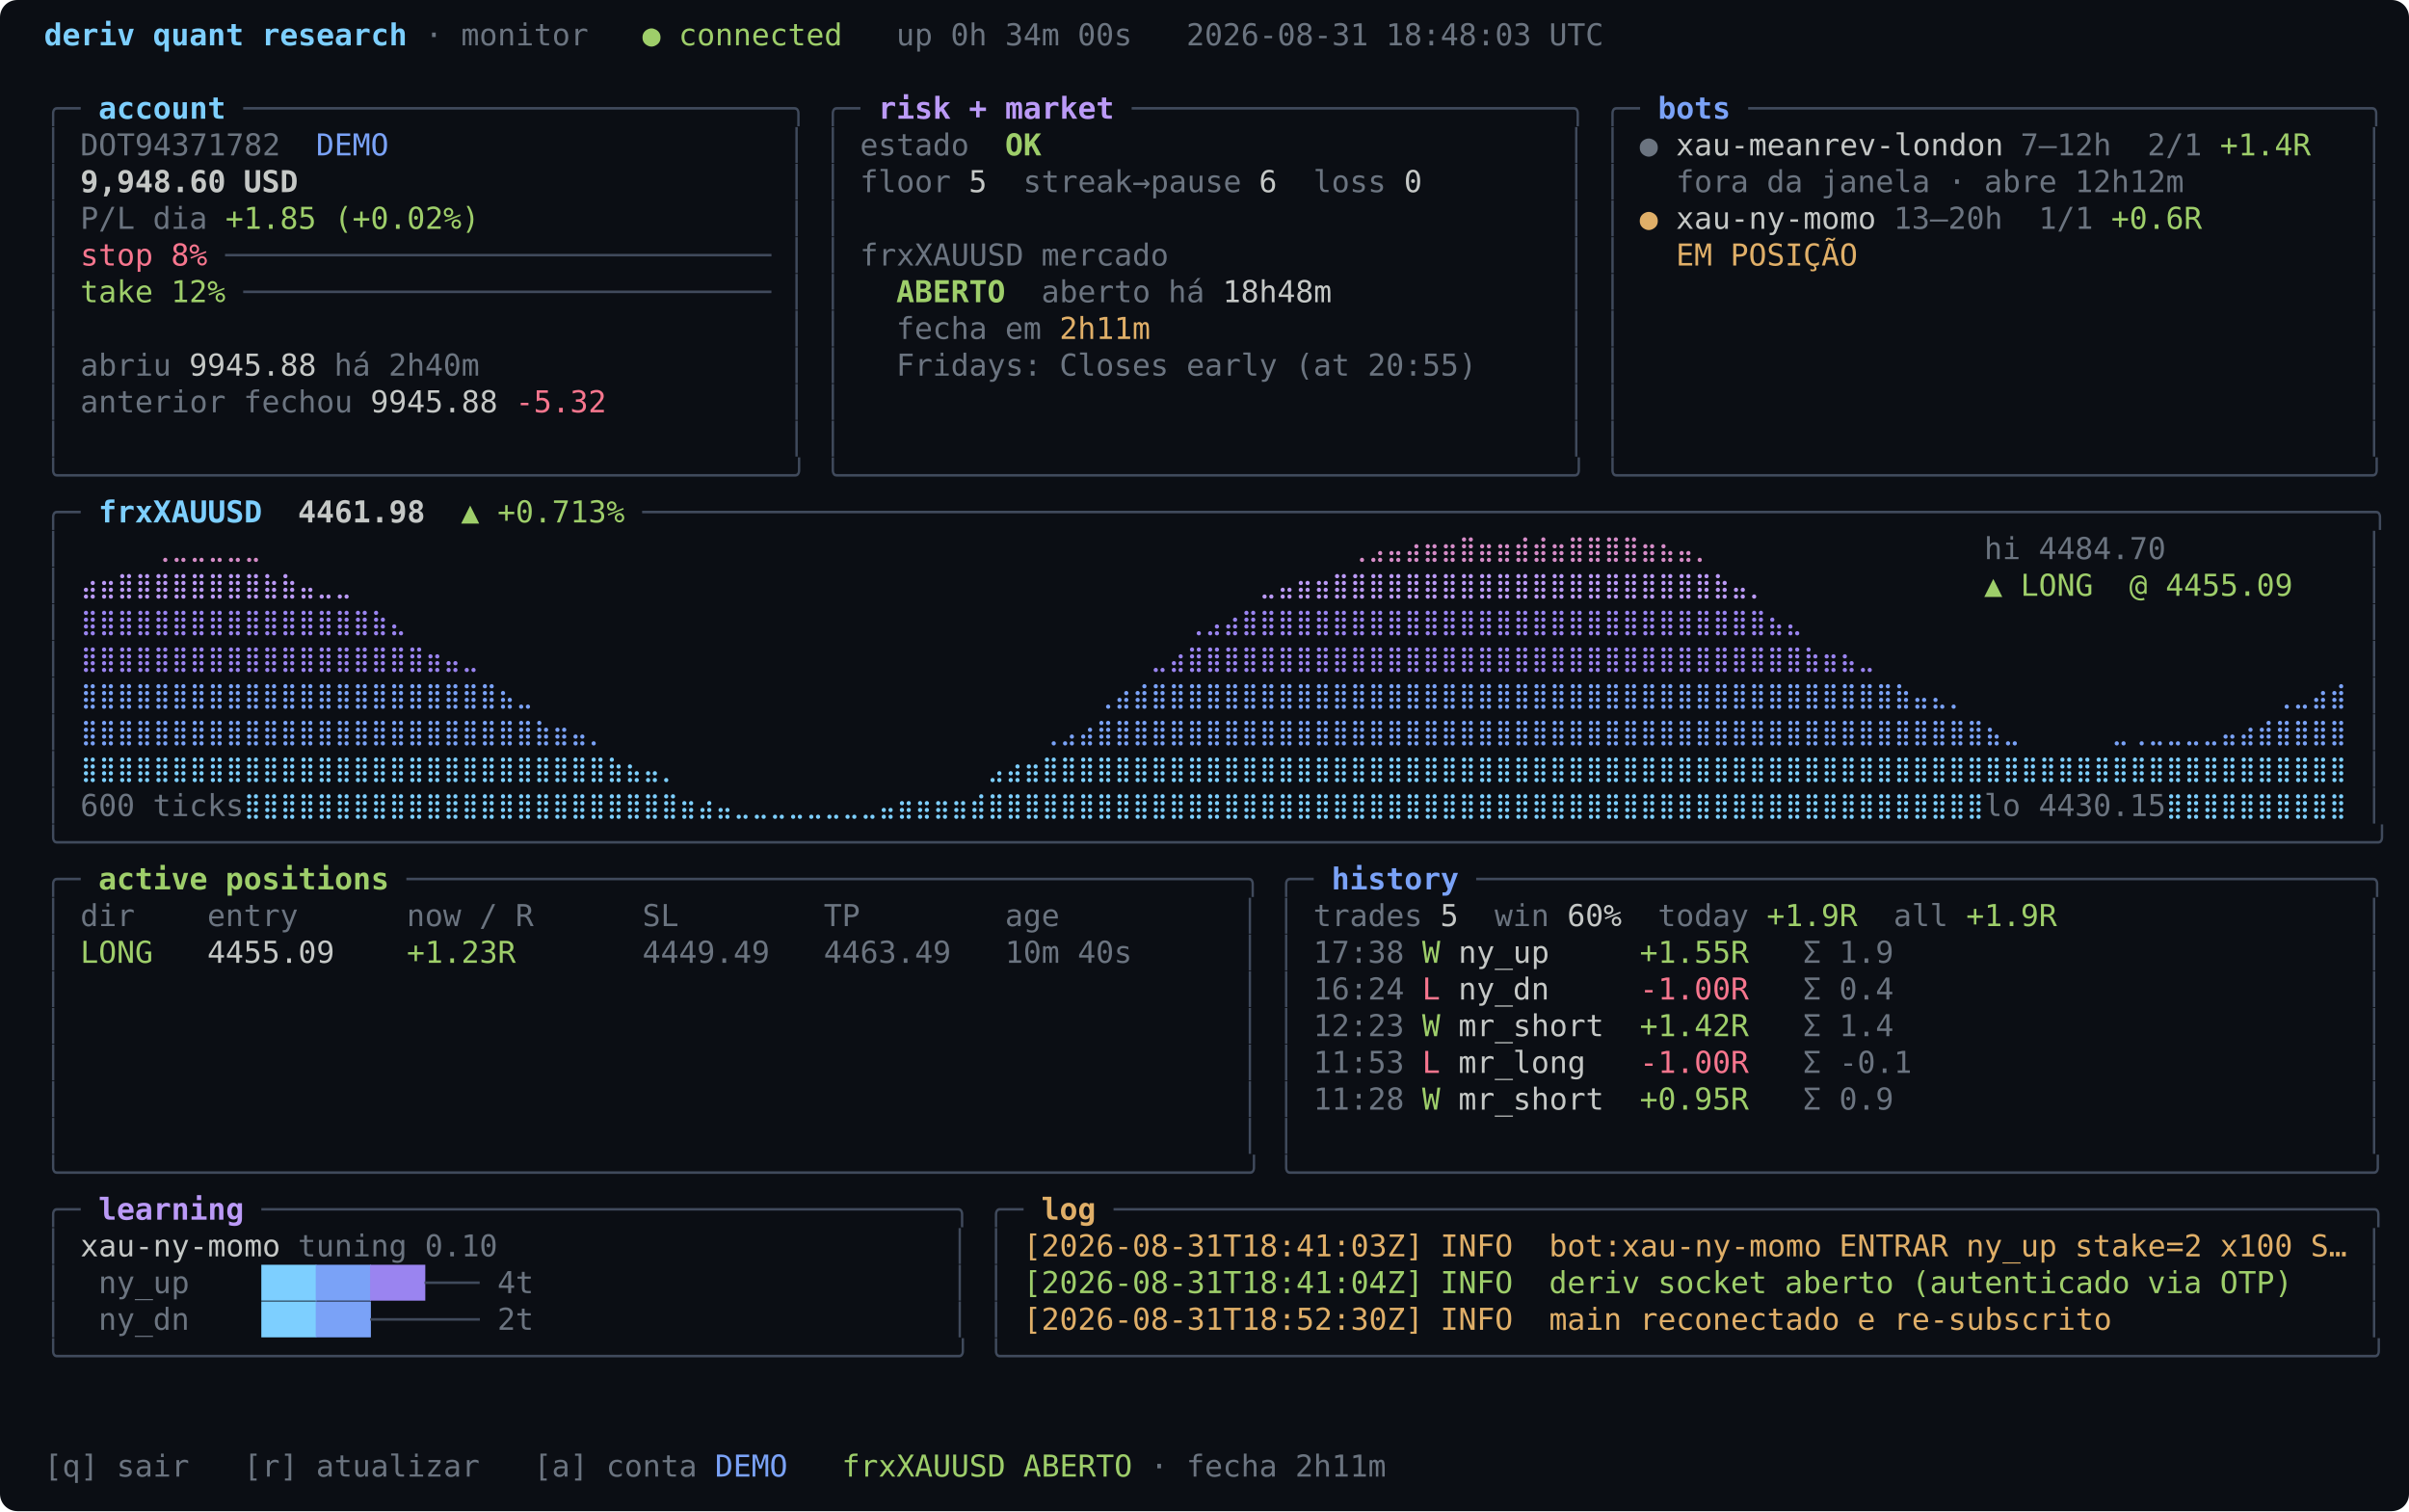
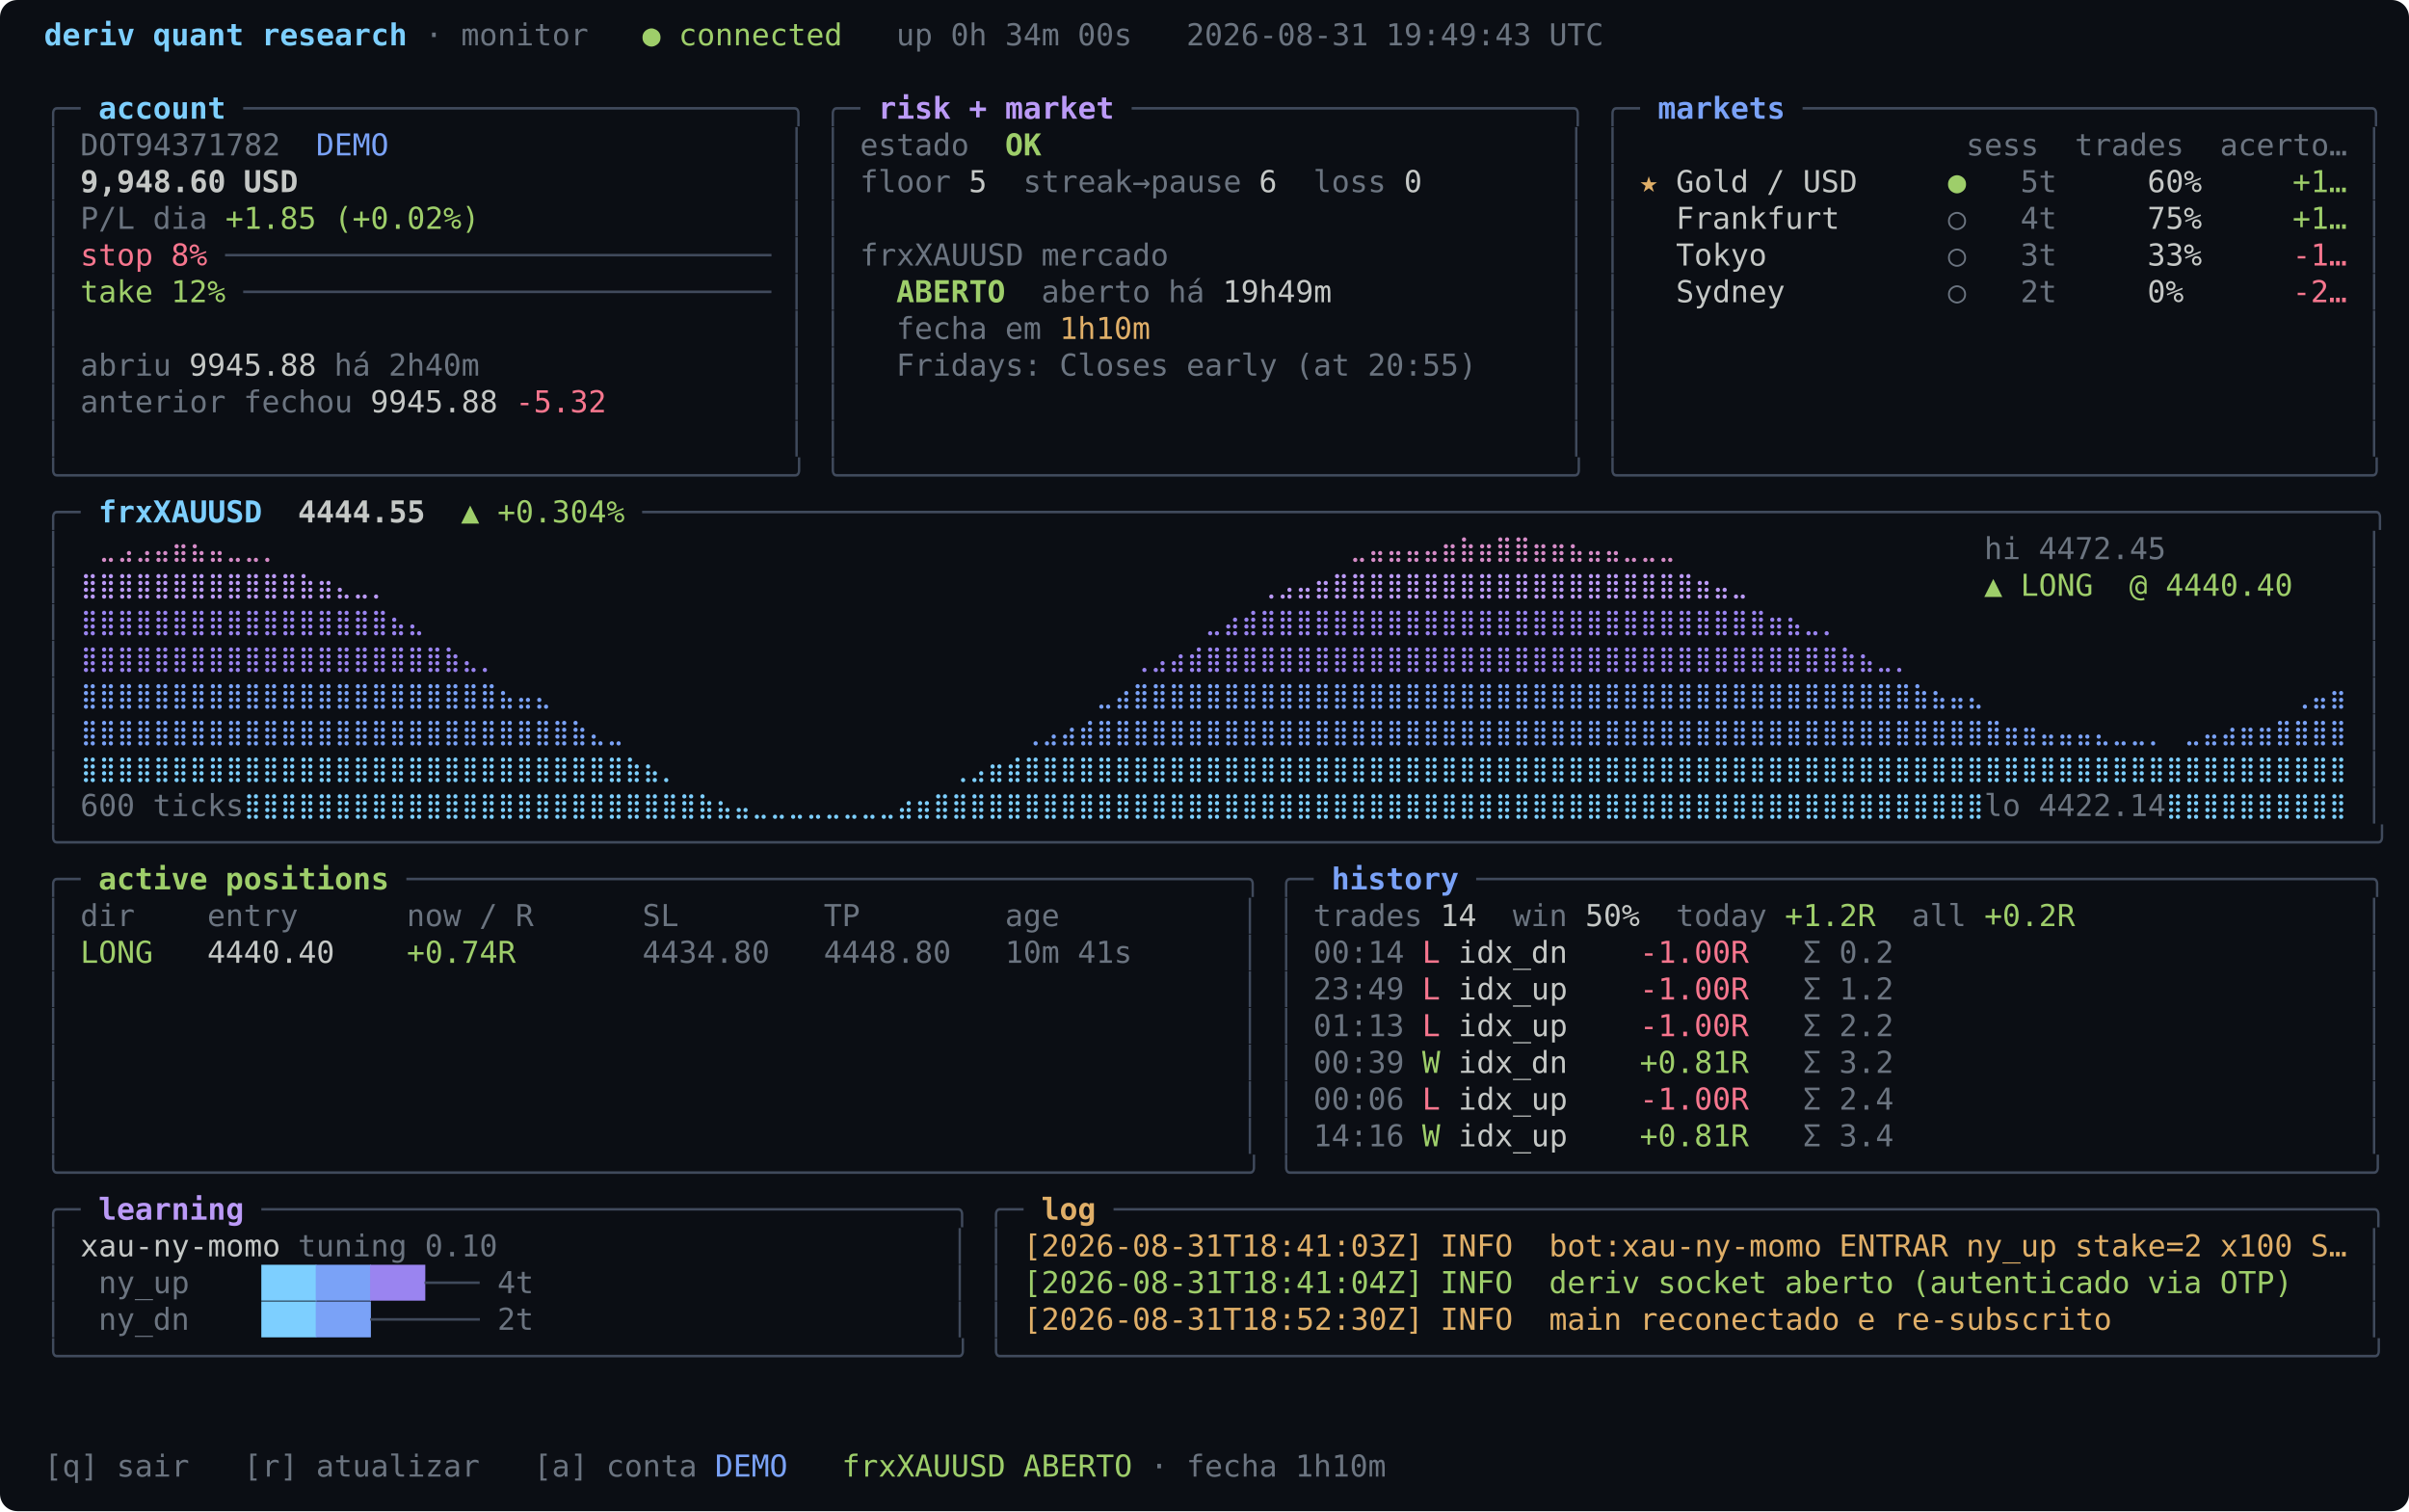
<svg xmlns="http://www.w3.org/2000/svg" width="1116" height="700" viewBox="0 0 1116 700" font-family="ui-monospace, SFMono-Regular, Menlo, Consolas, monospace" font-size="14">
  <rect width="1116" height="700" rx="8" fill="#0b0e14" />
  <g transform="translate(12,8)" xml:space="preserve">
    <text x="8.4" y="13.0" fill="#7dcfff" font-weight="600">deriv</text>
    <text x="58.8" y="13.0" fill="#7dcfff" font-weight="600">quant</text>
    <text x="109.2" y="13.0" fill="#7dcfff" font-weight="600">research</text>
    <text x="184.8" y="13.0" fill="#6b7480">·</text>
    <text x="201.6" y="13.0" fill="#6b7480">monitor</text>
    <text x="285.6" y="13.0" fill="#9ece6a">●</text>
    <text x="302.4" y="13.0" fill="#9ece6a">connected</text>
    <text x="403.2" y="13.0" fill="#6b7480">up</text>
    <text x="428.4" y="13.0" fill="#6b7480">0h</text>
    <text x="453.6" y="13.0" fill="#6b7480">34m</text>
    <text x="487.2" y="13.0" fill="#6b7480">00s</text>
    <text x="537.6" y="13.0" fill="#6b7480">2026-08-31</text>
-     <text x="630.0" y="13.0" fill="#6b7480">18:48:03</text>
+     <text x="630.0" y="13.0" fill="#6b7480">19:49:43</text>
    <text x="705.6" y="13.0" fill="#6b7480">UTC</text>
    <text x="8.4" y="47.0" fill="#404a5c">╭─</text>
    <text x="33.6" y="47.0" fill="#7dcfff" font-weight="600">account</text>
    <text x="100.8" y="47.0" fill="#404a5c">──────────────────────────────╮</text>
    <text x="369.6" y="47.0" fill="#404a5c">╭─</text>
    <text x="394.8" y="47.0" fill="#bb9af7" font-weight="600">risk</text>
    <text x="436.8" y="47.0" fill="#bb9af7" font-weight="600">+</text>
    <text x="453.6" y="47.0" fill="#bb9af7" font-weight="600">market</text>
    <text x="512.4" y="47.0" fill="#404a5c">────────────────────────╮</text>
    <text x="730.8" y="47.0" fill="#404a5c">╭─</text>
-     <text x="756.0" y="47.0" fill="#7aa2f7" font-weight="600">bots</text>
-     <text x="798.0" y="47.0" fill="#404a5c">──────────────────────────────────╮</text>
+     <text x="756.0" y="47.0" fill="#7aa2f7" font-weight="600">markets</text>
+     <text x="823.2" y="47.0" fill="#404a5c">───────────────────────────────╮</text>
    <text x="8.4" y="64.0" fill="#404a5c">│</text>
    <text x="25.2" y="64.0" fill="#6b7480">DOT94371782</text>
    <text x="134.4" y="64.0" fill="#7aa2f7">DEMO</text>
    <text x="352.8" y="64.0" fill="#404a5c">│</text>
    <text x="369.6" y="64.0" fill="#404a5c">│</text>
    <text x="386.4" y="64.0" fill="#6b7480">estado</text>
    <text x="453.6" y="64.0" fill="#9ece6a" font-weight="600">OK</text>
    <text x="714.0" y="64.0" fill="#404a5c">│</text>
    <text x="730.8" y="64.0" fill="#404a5c">│</text>
-     <text x="747.6" y="64.0" fill="#6b7480">●</text>
-     <text x="764.4" y="64.0" fill="#c5c8c6">xau-meanrev-london</text>
-     <text x="924.0" y="64.0" fill="#6b7480">7–12h</text>
-     <text x="982.8" y="64.0" fill="#6b7480">2/1</text>
-     <text x="1016.4" y="64.0" fill="#9ece6a">+1.4R</text>
+     <text x="898.8" y="64.0" fill="#6b7480">sess</text>
+     <text x="949.2" y="64.0" fill="#6b7480">trades</text>
+     <text x="1016.4" y="64.0" fill="#6b7480">acerto…</text>
    <text x="1083.6" y="64.0" fill="#404a5c">│</text>
    <text x="8.4" y="81.0" fill="#404a5c">│</text>
    <text x="25.2" y="81.0" fill="#c5c8c6" font-weight="600">9,948.60</text>
    <text x="100.8" y="81.0" fill="#c5c8c6" font-weight="600">USD</text>
    <text x="352.8" y="81.0" fill="#404a5c">│</text>
    <text x="369.6" y="81.0" fill="#404a5c">│</text>
    <text x="386.4" y="81.0" fill="#6b7480">floor</text>
    <text x="436.8" y="81.0" fill="#c5c8c6">5</text>
    <text x="462.0" y="81.0" fill="#6b7480">streak→pause</text>
    <text x="571.2" y="81.0" fill="#c5c8c6">6</text>
    <text x="596.4" y="81.0" fill="#6b7480">loss</text>
    <text x="638.4" y="81.0" fill="#c5c8c6">0</text>
    <text x="714.0" y="81.0" fill="#404a5c">│</text>
    <text x="730.8" y="81.0" fill="#404a5c">│</text>
-     <text x="764.4" y="81.0" fill="#6b7480">fora</text>
-     <text x="806.4" y="81.0" fill="#6b7480">da</text>
-     <text x="831.6" y="81.0" fill="#6b7480">janela</text>
-     <text x="890.4" y="81.0" fill="#6b7480">·</text>
-     <text x="907.2" y="81.0" fill="#6b7480">abre</text>
-     <text x="949.2" y="81.0" fill="#6b7480">12h12m</text>
+     <text x="747.6" y="81.0" fill="#e0af68">★</text>
+     <text x="764.4" y="81.0" fill="#c5c8c6">Gold</text>
+     <text x="806.4" y="81.0" fill="#c5c8c6">/</text>
+     <text x="823.2" y="81.0" fill="#c5c8c6">USD</text>
+     <text x="890.4" y="81.0" fill="#9ece6a">●</text>
+     <text x="924.0" y="81.0" fill="#6b7480">5t</text>
+     <text x="982.8" y="81.0" fill="#c5c8c6">60%</text>
+     <text x="1050.0" y="81.0" fill="#9ece6a">+1…</text>
    <text x="1083.6" y="81.0" fill="#404a5c">│</text>
    <text x="8.4" y="98.0" fill="#404a5c">│</text>
    <text x="25.2" y="98.0" fill="#6b7480">P/L</text>
    <text x="58.8" y="98.0" fill="#6b7480">dia</text>
    <text x="92.4" y="98.0" fill="#9ece6a">+1.85</text>
    <text x="142.8" y="98.0" fill="#9ece6a">(+0.02%)</text>
    <text x="352.8" y="98.0" fill="#404a5c">│</text>
    <text x="369.6" y="98.0" fill="#404a5c">│</text>
    <text x="714.0" y="98.0" fill="#404a5c">│</text>
    <text x="730.8" y="98.0" fill="#404a5c">│</text>
-     <text x="747.6" y="98.0" fill="#e0af68">●</text>
-     <text x="764.4" y="98.0" fill="#c5c8c6">xau-ny-momo</text>
-     <text x="865.2" y="98.0" fill="#6b7480">13–20h</text>
-     <text x="932.4" y="98.0" fill="#6b7480">1/1</text>
-     <text x="966.0" y="98.0" fill="#9ece6a">+0.6R</text>
+     <text x="764.4" y="98.0" fill="#c5c8c6">Frankfurt</text>
+     <text x="890.4" y="98.0" fill="#6b7480">○</text>
+     <text x="924.0" y="98.0" fill="#6b7480">4t</text>
+     <text x="982.8" y="98.0" fill="#c5c8c6">75%</text>
+     <text x="1050.0" y="98.0" fill="#9ece6a">+1…</text>
    <text x="1083.6" y="98.0" fill="#404a5c">│</text>
    <text x="8.4" y="115.0" fill="#404a5c">│</text>
    <text x="25.2" y="115.0" fill="#f7768e">stop</text>
    <text x="67.2" y="115.0" fill="#f7768e">8%</text>
    <text x="92.4" y="115.0" fill="#404a5c">──────────────────────────────</text>
    <text x="352.8" y="115.0" fill="#404a5c">│</text>
    <text x="369.6" y="115.0" fill="#404a5c">│</text>
    <text x="386.4" y="115.0" fill="#6b7480">frxXAUUSD</text>
    <text x="470.4" y="115.0" fill="#6b7480">mercado</text>
    <text x="714.0" y="115.0" fill="#404a5c">│</text>
    <text x="730.8" y="115.0" fill="#404a5c">│</text>
-     <text x="764.4" y="115.0" fill="#e0af68">EM</text>
-     <text x="789.6" y="115.0" fill="#e0af68">POSIÇÃO</text>
+     <text x="764.4" y="115.0" fill="#c5c8c6">Tokyo</text>
+     <text x="890.4" y="115.0" fill="#6b7480">○</text>
+     <text x="924.0" y="115.0" fill="#6b7480">3t</text>
+     <text x="982.8" y="115.0" fill="#c5c8c6">33%</text>
+     <text x="1050.0" y="115.0" fill="#f7768e">-1…</text>
    <text x="1083.6" y="115.0" fill="#404a5c">│</text>
    <text x="8.4" y="132.0" fill="#404a5c">│</text>
    <text x="25.2" y="132.0" fill="#9ece6a">take</text>
    <text x="67.2" y="132.0" fill="#9ece6a">12%</text>
    <text x="100.8" y="132.0" fill="#404a5c">─────────────────────────────</text>
    <text x="352.8" y="132.0" fill="#404a5c">│</text>
    <text x="369.6" y="132.0" fill="#404a5c">│</text>
    <text x="403.2" y="132.0" fill="#9ece6a" font-weight="600">ABERTO</text>
    <text x="470.4" y="132.0" fill="#6b7480">aberto</text>
    <text x="529.2" y="132.0" fill="#6b7480">há</text>
-     <text x="554.4" y="132.0" fill="#c5c8c6">18h48m</text>
+     <text x="554.4" y="132.0" fill="#c5c8c6">19h49m</text>
    <text x="714.0" y="132.0" fill="#404a5c">│</text>
    <text x="730.8" y="132.0" fill="#404a5c">│</text>
+     <text x="764.4" y="132.0" fill="#c5c8c6">Sydney</text>
+     <text x="890.4" y="132.0" fill="#6b7480">○</text>
+     <text x="924.0" y="132.0" fill="#6b7480">2t</text>
+     <text x="982.8" y="132.0" fill="#c5c8c6">0%</text>
+     <text x="1050.0" y="132.0" fill="#f7768e">-2…</text>
    <text x="1083.6" y="132.0" fill="#404a5c">│</text>
    <text x="8.4" y="149.0" fill="#404a5c">│</text>
    <text x="352.8" y="149.0" fill="#404a5c">│</text>
    <text x="369.6" y="149.0" fill="#404a5c">│</text>
    <text x="403.2" y="149.0" fill="#6b7480">fecha</text>
    <text x="453.6" y="149.0" fill="#6b7480">em</text>
-     <text x="478.8" y="149.0" fill="#e0af68">2h11m</text>
+     <text x="478.8" y="149.0" fill="#e0af68">1h10m</text>
    <text x="714.0" y="149.0" fill="#404a5c">│</text>
    <text x="730.8" y="149.0" fill="#404a5c">│</text>
    <text x="1083.6" y="149.0" fill="#404a5c">│</text>
    <text x="8.4" y="166.0" fill="#404a5c">│</text>
    <text x="25.2" y="166.0" fill="#6b7480">abriu</text>
    <text x="75.6" y="166.0" fill="#c5c8c6">9945.88</text>
    <text x="142.8" y="166.0" fill="#6b7480">há</text>
    <text x="168.0" y="166.0" fill="#6b7480">2h40m</text>
    <text x="352.8" y="166.0" fill="#404a5c">│</text>
    <text x="369.6" y="166.0" fill="#404a5c">│</text>
    <text x="403.2" y="166.0" fill="#6b7480">Fridays:</text>
    <text x="478.8" y="166.0" fill="#6b7480">Closes</text>
    <text x="537.6" y="166.0" fill="#6b7480">early</text>
    <text x="588.0" y="166.0" fill="#6b7480">(at</text>
    <text x="621.6" y="166.0" fill="#6b7480">20:55)</text>
    <text x="714.0" y="166.0" fill="#404a5c">│</text>
    <text x="730.8" y="166.0" fill="#404a5c">│</text>
    <text x="1083.6" y="166.0" fill="#404a5c">│</text>
    <text x="8.4" y="183.0" fill="#404a5c">│</text>
    <text x="25.2" y="183.0" fill="#6b7480">anterior</text>
    <text x="100.8" y="183.0" fill="#6b7480">fechou</text>
    <text x="159.6" y="183.0" fill="#c5c8c6">9945.88</text>
    <text x="226.8" y="183.0" fill="#f7768e">-5.32</text>
    <text x="352.8" y="183.0" fill="#404a5c">│</text>
    <text x="369.6" y="183.0" fill="#404a5c">│</text>
    <text x="714.0" y="183.0" fill="#404a5c">│</text>
    <text x="730.8" y="183.0" fill="#404a5c">│</text>
    <text x="1083.6" y="183.0" fill="#404a5c">│</text>
    <text x="8.4" y="200.0" fill="#404a5c">│</text>
    <text x="352.8" y="200.0" fill="#404a5c">│</text>
    <text x="369.6" y="200.0" fill="#404a5c">│</text>
    <text x="714.0" y="200.0" fill="#404a5c">│</text>
    <text x="730.8" y="200.0" fill="#404a5c">│</text>
    <text x="1083.6" y="200.0" fill="#404a5c">│</text>
    <text x="8.4" y="217.0" fill="#404a5c">╰────────────────────────────────────────╯</text>
    <text x="369.6" y="217.0" fill="#404a5c">╰────────────────────────────────────────╯</text>
    <text x="730.8" y="217.0" fill="#404a5c">╰─────────────────────────────────────────╯</text>
    <text x="8.4" y="234.0" fill="#404a5c">╭─</text>
    <text x="33.6" y="234.0" fill="#7dcfff" font-weight="600">frxXAUUSD</text>
-     <text x="126.0" y="234.0" fill="#c5c8c6" font-weight="600">4461.98</text>
+     <text x="126.0" y="234.0" fill="#c5c8c6" font-weight="600">4444.55</text>
    <text x="201.6" y="234.0" fill="#9ece6a">▲</text>
-     <text x="218.4" y="234.0" fill="#9ece6a">+0.713%</text>
+     <text x="218.4" y="234.0" fill="#9ece6a">+0.304%</text>
    <text x="285.6" y="234.0" fill="#404a5c">───────────────────────────────────────────────────────────────────────────────────────────────╮</text>
    <text x="8.4" y="251.0" fill="#404a5c">│</text>
-     <text x="58.8" y="251.0" fill="#d68cc8">⢀⣀⣀⣀⣀⣀</text>
-     <text x="613.2" y="251.0" fill="#d68cc8">⢀⣠⣤⣴⣶⣶⣿⣶⣶⣾⣾⣶⣿⣿⣿⣿⣶⣦⣤⡀</text>
+     <text x="33.6" y="251.0" fill="#d68cc8">⣀⣠⣠⣤⣶⣦⣤⣀⣀⡀</text>
+     <text x="613.2" y="251.0" fill="#d68cc8">⣀⣤⣤⣤⣤⣶⣷⣶⣿⣿⣶⣶⣦⣤⣤⣀⣀⣀</text>
    <text x="907.2" y="251.0" fill="#6b7480">hi</text>
-     <text x="932.4" y="251.0" fill="#6b7480">4484.70</text>
+     <text x="932.4" y="251.0" fill="#6b7480">4472.45</text>
    <text x="1083.6" y="251.0" fill="#404a5c">│</text>
    <text x="8.4" y="268.0" fill="#404a5c">│</text>
-     <text x="25.2" y="268.0" fill="#bb9af7">⣴⣶⣿⣿⣿⣿⣿⣿⣿⣿⣷⣷⣤⣀⣀</text>
-     <text x="571.2" y="268.0" fill="#bb9af7">⣀⣤⣶⣶⣿⣿⣿⣿⣿⣿⣿⣿⣿⣿⣿⣿⣿⣿⣿⣿⣿⣿⣿⣿⣿⣷⣤⡀</text>
+     <text x="25.2" y="268.0" fill="#bb9af7">⣿⣿⣿⣿⣿⣿⣿⣿⣿⣿⣿⣿⣷⣶⣄⣀⡀</text>
+     <text x="571.2" y="268.0" fill="#bb9af7">⢀⣠⣤⣶⣿⣿⣿⣿⣿⣿⣿⣿⣿⣿⣿⣿⣿⣿⣿⣿⣿⣿⣿⣿⣶⣤⣀</text>
    <text x="907.2" y="268.0" fill="#9ece6a">▲</text>
    <text x="924.0" y="268.0" fill="#9ece6a">LONG</text>
    <text x="974.4" y="268.0" fill="#9ece6a">@</text>
-     <text x="991.2" y="268.0" fill="#9ece6a">4455.09</text>
+     <text x="991.2" y="268.0" fill="#9ece6a">4440.40</text>
    <text x="1083.6" y="268.0" fill="#404a5c">│</text>
    <text x="8.4" y="285.0" fill="#404a5c">│</text>
-     <text x="25.2" y="285.0" fill="#9a84f0">⣿⣿⣿⣿⣿⣿⣿⣿⣿⣿⣿⣿⣿⣿⣿⣿⣷⣄</text>
-     <text x="537.6" y="285.0" fill="#9a84f0">⢀⣠⣴⣿⣿⣿⣿⣿⣿⣿⣿⣿⣿⣿⣿⣿⣿⣿⣿⣿⣿⣿⣿⣿⣿⣿⣿⣿⣿⣿⣿⣿⣦⣄</text>
+     <text x="25.2" y="285.0" fill="#9a84f0">⣿⣿⣿⣿⣿⣿⣿⣿⣿⣿⣿⣿⣿⣿⣿⣿⣿⣦⣄</text>
+     <text x="546.0" y="285.0" fill="#9a84f0">⣀⣴⣾⣿⣿⣿⣿⣿⣿⣿⣿⣿⣿⣿⣿⣿⣿⣿⣿⣿⣿⣿⣿⣿⣿⣿⣿⣿⣿⣿⣿⣶⣦⣀⡀</text>
    <text x="1083.6" y="285.0" fill="#404a5c">│</text>
    <text x="8.4" y="302.0" fill="#404a5c">│</text>
-     <text x="25.2" y="302.0" fill="#9a84f0">⣿⣿⣿⣿⣿⣿⣿⣿⣿⣿⣿⣿⣿⣿⣿⣿⣿⣿⣿⣶⣤⣀</text>
-     <text x="520.8" y="302.0" fill="#9a84f0">⣀⣴⣿⣿⣿⣿⣿⣿⣿⣿⣿⣿⣿⣿⣿⣿⣿⣿⣿⣿⣿⣿⣿⣿⣿⣿⣿⣿⣿⣿⣿⣿⣿⣿⣿⣿⣷⣶⣦⣀</text>
+     <text x="25.2" y="302.0" fill="#9a84f0">⣿⣿⣿⣿⣿⣿⣿⣿⣿⣿⣿⣿⣿⣿⣿⣿⣿⣿⣿⣿⣷⣄⡀</text>
+     <text x="512.4" y="302.0" fill="#9a84f0">⢀⣠⣴⣾⣿⣿⣿⣿⣿⣿⣿⣿⣿⣿⣿⣿⣿⣿⣿⣿⣿⣿⣿⣿⣿⣿⣿⣿⣿⣿⣿⣿⣿⣿⣿⣿⣿⣿⣿⣷⣦⣀⡀</text>
    <text x="1083.6" y="302.0" fill="#404a5c">│</text>
    <text x="8.4" y="319.0" fill="#404a5c">│</text>
-     <text x="25.2" y="319.0" fill="#7aa2f7">⣿⣿⣿⣿⣿⣿⣿⣿⣿⣿⣿⣿⣿⣿⣿⣿⣿⣿⣿⣿⣿⣿⣿⣦⣀</text>
-     <text x="495.6" y="319.0" fill="#7aa2f7">⢀⣴⣾⣿⣿⣿⣿⣿⣿⣿⣿⣿⣿⣿⣿⣿⣿⣿⣿⣿⣿⣿⣿⣿⣿⣿⣿⣿⣿⣿⣿⣿⣿⣿⣿⣿⣿⣿⣿⣿⣿⣿⣿⣿⣷⣤⣄⡀</text>
-     <text x="1041.6" y="319.0" fill="#7aa2f7">⢀⣀⣴⣾</text>
+     <text x="25.2" y="319.0" fill="#7aa2f7">⣿⣿⣿⣿⣿⣿⣿⣿⣿⣿⣿⣿⣿⣿⣿⣿⣿⣿⣿⣿⣿⣿⣿⣦⣤⣄</text>
+     <text x="495.6" y="319.0" fill="#7aa2f7">⣀⣴⣿⣿⣿⣿⣿⣿⣿⣿⣿⣿⣿⣿⣿⣿⣿⣿⣿⣿⣿⣿⣿⣿⣿⣿⣿⣿⣿⣿⣿⣿⣿⣿⣿⣿⣿⣿⣿⣿⣿⣿⣿⣿⣿⣷⣦⣤⣄</text>
+     <text x="1050.0" y="319.0" fill="#7aa2f7">⢀⣤⣶</text>
    <text x="1083.6" y="319.0" fill="#404a5c">│</text>
    <text x="8.4" y="336.0" fill="#404a5c">│</text>
-     <text x="25.2" y="336.0" fill="#7aa2f7">⣿⣿⣿⣿⣿⣿⣿⣿⣿⣿⣿⣿⣿⣿⣿⣿⣿⣿⣿⣿⣿⣿⣿⣿⣿⣷⣶⣤⡀</text>
-     <text x="470.4" y="336.0" fill="#7aa2f7">⢀⣠⣴⣿⣿⣿⣿⣿⣿⣿⣿⣿⣿⣿⣿⣿⣿⣿⣿⣿⣿⣿⣿⣿⣿⣿⣿⣿⣿⣿⣿⣿⣿⣿⣿⣿⣿⣿⣿⣿⣿⣿⣿⣿⣿⣿⣿⣿⣿⣿⣿⣿⣦⣀</text>
-     <text x="966.0" y="336.0" fill="#7aa2f7">⣀⢀⣀⣀⣀⣀⣤⣴⣾⣿⣿⣿⣿</text>
+     <text x="25.2" y="336.0" fill="#7aa2f7">⣿⣿⣿⣿⣿⣿⣿⣿⣿⣿⣿⣿⣿⣿⣿⣿⣿⣿⣿⣿⣿⣿⣿⣿⣿⣿⣿⣷⣄⣀</text>
+     <text x="462.0" y="336.0" fill="#7aa2f7">⢀⣠⣴⣾⣿⣿⣿⣿⣿⣿⣿⣿⣿⣿⣿⣿⣿⣿⣿⣿⣿⣿⣿⣿⣿⣿⣿⣿⣿⣿⣿⣿⣿⣿⣿⣿⣿⣿⣿⣿⣿⣿⣿⣿⣿⣿⣿⣿⣿⣿⣿⣿⣿⣿⣶⣶⣤⣤⣤⣄⣀⣀⡀</text>
+     <text x="999.6" y="336.0" fill="#7aa2f7">⣀⣤⣴⣶⣶⣿⣿⣿⣿</text>
    <text x="1083.6" y="336.0" fill="#404a5c">│</text>
    <text x="8.4" y="353.0" fill="#404a5c">│</text>
-     <text x="25.2" y="353.0" fill="#7dcfff">⣿⣿⣿⣿⣿⣿⣿⣿⣿⣿⣿⣿⣿⣿⣿⣿⣿⣿⣿⣿⣿⣿⣿⣿⣿⣿⣿⣿⣿⣷⣦⣤⡀</text>
-     <text x="445.2" y="353.0" fill="#7dcfff">⣠⣴⣶⣿⣿⣿⣿⣿⣿⣿⣿⣿⣿⣿⣿⣿⣿⣿⣿⣿⣿⣿⣿⣿⣿⣿⣿⣿⣿⣿⣿⣿⣿⣿⣿⣿⣿⣿⣿⣿⣿⣿⣿⣿⣿⣿⣿⣿⣿⣿⣿⣿⣿⣿⣿⣿⣿⣿⣿⣿⣿⣿⣿⣿⣿⣿⣿⣿⣿⣿⣿⣿⣿⣿⣿</text>
+     <text x="25.2" y="353.0" fill="#7dcfff">⣿⣿⣿⣿⣿⣿⣿⣿⣿⣿⣿⣿⣿⣿⣿⣿⣿⣿⣿⣿⣿⣿⣿⣿⣿⣿⣿⣿⣿⣿⣷⣦⡀</text>
+     <text x="428.4" y="353.0" fill="#7dcfff">⢀⣠⣶⣾⣿⣿⣿⣿⣿⣿⣿⣿⣿⣿⣿⣿⣿⣿⣿⣿⣿⣿⣿⣿⣿⣿⣿⣿⣿⣿⣿⣿⣿⣿⣿⣿⣿⣿⣿⣿⣿⣿⣿⣿⣿⣿⣿⣿⣿⣿⣿⣿⣿⣿⣿⣿⣿⣿⣿⣿⣿⣿⣿⣿⣿⣿⣿⣿⣿⣿⣿⣿⣿⣿⣿⣿⣿</text>
    <text x="1083.6" y="353.0" fill="#404a5c">│</text>
    <text x="8.4" y="370.0" fill="#404a5c">│</text>
    <text x="25.2" y="370.0" fill="#6b7480">600</text>
    <text x="58.8" y="370.0" fill="#6b7480">ticks</text>
-     <text x="100.8" y="370.0" fill="#7dcfff">⣿⣿⣿⣿⣿⣿⣿⣿⣿⣿⣿⣿⣿⣿⣿⣿⣿⣿⣿⣿⣿⣿⣿⣿⣶⣴⣤⣀⣀⣀⣀⣀⣀⣀⣀⣤⣶⣶⣶⣶⣾⣿⣿⣿⣿⣿⣿⣿⣿⣿⣿⣿⣿⣿⣿⣿⣿⣿⣿⣿⣿⣿⣿⣿⣿⣿⣿⣿⣿⣿⣿⣿⣿⣿⣿⣿⣿⣿⣿⣿⣿⣿⣿⣿⣿⣿⣿⣿⣿⣿⣿⣿⣿⣿⣿⣿</text>
+     <text x="100.8" y="370.0" fill="#7dcfff">⣿⣿⣿⣿⣿⣿⣿⣿⣿⣿⣿⣿⣿⣿⣿⣿⣿⣿⣿⣿⣿⣿⣿⣿⣿⣷⣦⣤⣀⣀⣀⣀⣀⣀⣀⣀⣴⣶⣿⣿⣿⣿⣿⣿⣿⣿⣿⣿⣿⣿⣿⣿⣿⣿⣿⣿⣿⣿⣿⣿⣿⣿⣿⣿⣿⣿⣿⣿⣿⣿⣿⣿⣿⣿⣿⣿⣿⣿⣿⣿⣿⣿⣿⣿⣿⣿⣿⣿⣿⣿⣿⣿⣿⣿⣿⣿</text>
    <text x="907.2" y="370.0" fill="#6b7480">lo</text>
-     <text x="932.4" y="370.0" fill="#6b7480">4430.15</text>
+     <text x="932.4" y="370.0" fill="#6b7480">4422.14</text>
    <text x="991.2" y="370.0" fill="#7dcfff">⣿⣿⣿⣿⣿⣿⣿⣿⣿⣿</text>
    <text x="1083.6" y="370.0" fill="#404a5c">│</text>
    <text x="8.4" y="387.0" fill="#404a5c">╰───────────────────────────────────────────────────────────────────────────────────────────────────────────────────────────────╯</text>
    <text x="8.4" y="404.0" fill="#404a5c">╭─</text>
    <text x="33.6" y="404.0" fill="#9ece6a" font-weight="600">active</text>
    <text x="92.4" y="404.0" fill="#9ece6a" font-weight="600">positions</text>
    <text x="176.4" y="404.0" fill="#404a5c">──────────────────────────────────────────────╮</text>
    <text x="579.6" y="404.0" fill="#404a5c">╭─</text>
    <text x="604.8" y="404.0" fill="#7aa2f7" font-weight="600">history</text>
    <text x="672.0" y="404.0" fill="#404a5c">─────────────────────────────────────────────────╮</text>
    <text x="8.4" y="421.0" fill="#404a5c">│</text>
    <text x="25.2" y="421.0" fill="#6b7480">dir</text>
    <text x="84.0" y="421.0" fill="#6b7480">entry</text>
    <text x="176.4" y="421.0" fill="#6b7480">now</text>
    <text x="210.0" y="421.0" fill="#6b7480">/</text>
    <text x="226.8" y="421.0" fill="#6b7480">R</text>
    <text x="285.6" y="421.0" fill="#6b7480">SL</text>
    <text x="369.6" y="421.0" fill="#6b7480">TP</text>
    <text x="453.6" y="421.0" fill="#6b7480">age</text>
    <text x="562.8" y="421.0" fill="#404a5c">│</text>
    <text x="579.6" y="421.0" fill="#404a5c">│</text>
    <text x="596.4" y="421.0" fill="#6b7480">trades</text>
-     <text x="655.2" y="421.0" fill="#c5c8c6">5</text>
-     <text x="680.4" y="421.0" fill="#6b7480">win</text>
-     <text x="714.0" y="421.0" fill="#c5c8c6">60%</text>
-     <text x="756.0" y="421.0" fill="#6b7480">today</text>
-     <text x="806.4" y="421.0" fill="#9ece6a">+1.9R</text>
-     <text x="865.2" y="421.0" fill="#6b7480">all</text>
-     <text x="898.8" y="421.0" fill="#9ece6a">+1.9R</text>
+     <text x="655.2" y="421.0" fill="#c5c8c6">14</text>
+     <text x="688.8" y="421.0" fill="#6b7480">win</text>
+     <text x="722.4" y="421.0" fill="#c5c8c6">50%</text>
+     <text x="764.4" y="421.0" fill="#6b7480">today</text>
+     <text x="814.8" y="421.0" fill="#9ece6a">+1.2R</text>
+     <text x="873.6" y="421.0" fill="#6b7480">all</text>
+     <text x="907.2" y="421.0" fill="#9ece6a">+0.2R</text>
    <text x="1083.6" y="421.0" fill="#404a5c">│</text>
    <text x="8.4" y="438.0" fill="#404a5c">│</text>
    <text x="25.2" y="438.0" fill="#9ece6a">LONG</text>
-     <text x="84.0" y="438.0" fill="#c5c8c6">4455.09</text>
-     <text x="176.4" y="438.0" fill="#9ece6a">+1.23R</text>
-     <text x="285.6" y="438.0" fill="#6b7480">4449.49</text>
-     <text x="369.6" y="438.0" fill="#6b7480">4463.49</text>
+     <text x="84.0" y="438.0" fill="#c5c8c6">4440.40</text>
+     <text x="176.4" y="438.0" fill="#9ece6a">+0.74R</text>
+     <text x="285.6" y="438.0" fill="#6b7480">4434.80</text>
+     <text x="369.6" y="438.0" fill="#6b7480">4448.80</text>
    <text x="453.6" y="438.0" fill="#6b7480">10m</text>
-     <text x="487.2" y="438.0" fill="#6b7480">40s</text>
+     <text x="487.2" y="438.0" fill="#6b7480">41s</text>
    <text x="562.8" y="438.0" fill="#404a5c">│</text>
    <text x="579.6" y="438.0" fill="#404a5c">│</text>
-     <text x="596.4" y="438.0" fill="#6b7480">17:38</text>
-     <text x="646.8" y="438.0" fill="#9ece6a">W</text>
-     <text x="663.6" y="438.0" fill="#c5c8c6">ny_up</text>
-     <text x="747.6" y="438.0" fill="#9ece6a">+1.55R</text>
+     <text x="596.4" y="438.0" fill="#6b7480">00:14</text>
+     <text x="646.8" y="438.0" fill="#f7768e">L</text>
+     <text x="663.6" y="438.0" fill="#c5c8c6">idx_dn</text>
+     <text x="747.6" y="438.0" fill="#f7768e">-1.00R</text>
    <text x="823.2" y="438.0" fill="#6b7480">Σ</text>
-     <text x="840.0" y="438.0" fill="#6b7480">1.9</text>
+     <text x="840.0" y="438.0" fill="#6b7480">0.2</text>
    <text x="1083.6" y="438.0" fill="#404a5c">│</text>
    <text x="8.4" y="455.0" fill="#404a5c">│</text>
    <text x="562.8" y="455.0" fill="#404a5c">│</text>
    <text x="579.6" y="455.0" fill="#404a5c">│</text>
-     <text x="596.4" y="455.0" fill="#6b7480">16:24</text>
+     <text x="596.4" y="455.0" fill="#6b7480">23:49</text>
    <text x="646.8" y="455.0" fill="#f7768e">L</text>
-     <text x="663.6" y="455.0" fill="#c5c8c6">ny_dn</text>
+     <text x="663.6" y="455.0" fill="#c5c8c6">idx_up</text>
    <text x="747.6" y="455.0" fill="#f7768e">-1.00R</text>
    <text x="823.2" y="455.0" fill="#6b7480">Σ</text>
-     <text x="840.0" y="455.0" fill="#6b7480">0.4</text>
+     <text x="840.0" y="455.0" fill="#6b7480">1.2</text>
    <text x="1083.6" y="455.0" fill="#404a5c">│</text>
    <text x="8.4" y="472.0" fill="#404a5c">│</text>
    <text x="562.8" y="472.0" fill="#404a5c">│</text>
    <text x="579.6" y="472.0" fill="#404a5c">│</text>
-     <text x="596.4" y="472.0" fill="#6b7480">12:23</text>
-     <text x="646.8" y="472.0" fill="#9ece6a">W</text>
-     <text x="663.6" y="472.0" fill="#c5c8c6">mr_short</text>
-     <text x="747.6" y="472.0" fill="#9ece6a">+1.42R</text>
+     <text x="596.4" y="472.0" fill="#6b7480">01:13</text>
+     <text x="646.8" y="472.0" fill="#f7768e">L</text>
+     <text x="663.6" y="472.0" fill="#c5c8c6">idx_up</text>
+     <text x="747.6" y="472.0" fill="#f7768e">-1.00R</text>
    <text x="823.2" y="472.0" fill="#6b7480">Σ</text>
-     <text x="840.0" y="472.0" fill="#6b7480">1.4</text>
+     <text x="840.0" y="472.0" fill="#6b7480">2.2</text>
    <text x="1083.6" y="472.0" fill="#404a5c">│</text>
    <text x="8.4" y="489.0" fill="#404a5c">│</text>
    <text x="562.8" y="489.0" fill="#404a5c">│</text>
    <text x="579.6" y="489.0" fill="#404a5c">│</text>
-     <text x="596.4" y="489.0" fill="#6b7480">11:53</text>
-     <text x="646.8" y="489.0" fill="#f7768e">L</text>
-     <text x="663.6" y="489.0" fill="#c5c8c6">mr_long</text>
-     <text x="747.6" y="489.0" fill="#f7768e">-1.00R</text>
+     <text x="596.4" y="489.0" fill="#6b7480">00:39</text>
+     <text x="646.8" y="489.0" fill="#9ece6a">W</text>
+     <text x="663.6" y="489.0" fill="#c5c8c6">idx_dn</text>
+     <text x="747.6" y="489.0" fill="#9ece6a">+0.81R</text>
    <text x="823.2" y="489.0" fill="#6b7480">Σ</text>
-     <text x="840.0" y="489.0" fill="#6b7480">-0.1</text>
+     <text x="840.0" y="489.0" fill="#6b7480">3.2</text>
    <text x="1083.6" y="489.0" fill="#404a5c">│</text>
    <text x="8.4" y="506.0" fill="#404a5c">│</text>
    <text x="562.8" y="506.0" fill="#404a5c">│</text>
    <text x="579.6" y="506.0" fill="#404a5c">│</text>
-     <text x="596.4" y="506.0" fill="#6b7480">11:28</text>
-     <text x="646.8" y="506.0" fill="#9ece6a">W</text>
-     <text x="663.6" y="506.0" fill="#c5c8c6">mr_short</text>
-     <text x="747.6" y="506.0" fill="#9ece6a">+0.95R</text>
+     <text x="596.4" y="506.0" fill="#6b7480">00:06</text>
+     <text x="646.8" y="506.0" fill="#f7768e">L</text>
+     <text x="663.6" y="506.0" fill="#c5c8c6">idx_up</text>
+     <text x="747.6" y="506.0" fill="#f7768e">-1.00R</text>
    <text x="823.2" y="506.0" fill="#6b7480">Σ</text>
-     <text x="840.0" y="506.0" fill="#6b7480">0.9</text>
+     <text x="840.0" y="506.0" fill="#6b7480">2.4</text>
    <text x="1083.6" y="506.0" fill="#404a5c">│</text>
    <text x="8.4" y="523.0" fill="#404a5c">│</text>
    <text x="562.8" y="523.0" fill="#404a5c">│</text>
    <text x="579.6" y="523.0" fill="#404a5c">│</text>
+     <text x="596.4" y="523.0" fill="#6b7480">14:16</text>
+     <text x="646.8" y="523.0" fill="#9ece6a">W</text>
+     <text x="663.6" y="523.0" fill="#c5c8c6">idx_up</text>
+     <text x="747.6" y="523.0" fill="#9ece6a">+0.81R</text>
+     <text x="823.2" y="523.0" fill="#6b7480">Σ</text>
+     <text x="840.0" y="523.0" fill="#6b7480">3.4</text>
    <text x="1083.6" y="523.0" fill="#404a5c">│</text>
    <text x="8.4" y="540.0" fill="#404a5c">╰─────────────────────────────────────────────────────────────────╯</text>
    <text x="579.6" y="540.0" fill="#404a5c">╰───────────────────────────────────────────────────────────╯</text>
    <text x="8.4" y="557.0" fill="#404a5c">╭─</text>
    <text x="33.6" y="557.0" fill="#bb9af7" font-weight="600">learning</text>
    <text x="109.2" y="557.0" fill="#404a5c">──────────────────────────────────────╮</text>
    <text x="445.2" y="557.0" fill="#404a5c">╭─</text>
    <text x="470.4" y="557.0" fill="#e0af68" font-weight="600">log</text>
    <text x="504.0" y="557.0" fill="#404a5c">─────────────────────────────────────────────────────────────────────╮</text>
    <text x="8.4" y="574.0" fill="#404a5c">│</text>
    <text x="25.2" y="574.0" fill="#c5c8c6">xau-ny-momo</text>
    <text x="126.0" y="574.0" fill="#6b7480">tuning</text>
    <text x="184.8" y="574.0" fill="#6b7480">0.10</text>
    <text x="428.4" y="574.0" fill="#404a5c">│</text>
    <text x="445.2" y="574.0" fill="#404a5c">│</text>
    <text x="462.0" y="574.0" fill="#e0af68">[2026-08-31T18:41:03Z]</text>
    <text x="655.2" y="574.0" fill="#e0af68">INFO</text>
    <text x="705.6" y="574.0" fill="#e0af68">bot:xau-ny-momo</text>
    <text x="840.0" y="574.0" fill="#e0af68">ENTRAR</text>
    <text x="898.8" y="574.0" fill="#e0af68">ny_up</text>
    <text x="949.2" y="574.0" fill="#e0af68">stake=2</text>
    <text x="1016.4" y="574.0" fill="#e0af68">x100</text>
    <text x="1058.4" y="574.0" fill="#e0af68">S…</text>
    <text x="1083.6" y="574.0" fill="#404a5c">│</text>
    <text x="8.4" y="591.0" fill="#404a5c">│</text>
    <text x="33.6" y="591.0" fill="#6b7480">ny_up</text>
    <text x="109.2" y="591.0" fill="#7dcfff">███</text>
    <text x="134.4" y="591.0" fill="#7aa2f7">███</text>
    <text x="159.6" y="591.0" fill="#9a84f0">███</text>
    <text x="184.8" y="591.0" fill="#404a5c">───</text>
    <text x="218.4" y="591.0" fill="#6b7480">4t</text>
    <text x="428.4" y="591.0" fill="#404a5c">│</text>
    <text x="445.2" y="591.0" fill="#404a5c">│</text>
    <text x="462.0" y="591.0" fill="#9ece6a">[2026-08-31T18:41:04Z]</text>
    <text x="655.2" y="591.0" fill="#9ece6a">INFO</text>
    <text x="705.6" y="591.0" fill="#9ece6a">deriv</text>
    <text x="756.0" y="591.0" fill="#9ece6a">socket</text>
    <text x="814.8" y="591.0" fill="#9ece6a">aberto</text>
    <text x="873.6" y="591.0" fill="#9ece6a">(autenticado</text>
    <text x="982.8" y="591.0" fill="#9ece6a">via</text>
    <text x="1016.4" y="591.0" fill="#9ece6a">OTP)</text>
    <text x="1083.6" y="591.0" fill="#404a5c">│</text>
    <text x="8.4" y="608.0" fill="#404a5c">│</text>
    <text x="33.6" y="608.0" fill="#6b7480">ny_dn</text>
    <text x="109.2" y="608.0" fill="#7dcfff">███</text>
    <text x="134.4" y="608.0" fill="#7aa2f7">███</text>
    <text x="159.6" y="608.0" fill="#404a5c">──────</text>
    <text x="218.4" y="608.0" fill="#6b7480">2t</text>
    <text x="428.4" y="608.0" fill="#404a5c">│</text>
    <text x="445.2" y="608.0" fill="#404a5c">│</text>
    <text x="462.0" y="608.0" fill="#e0af68">[2026-08-31T18:52:30Z]</text>
    <text x="655.2" y="608.0" fill="#e0af68">INFO</text>
    <text x="705.6" y="608.0" fill="#e0af68">main</text>
    <text x="747.6" y="608.0" fill="#e0af68">reconectado</text>
    <text x="848.4" y="608.0" fill="#e0af68">e</text>
    <text x="865.2" y="608.0" fill="#e0af68">re-subscrito</text>
    <text x="1083.6" y="608.0" fill="#404a5c">│</text>
    <text x="8.4" y="625.0" fill="#404a5c">╰─────────────────────────────────────────────────╯</text>
    <text x="445.2" y="625.0" fill="#404a5c">╰───────────────────────────────────────────────────────────────────────────╯</text>
    <text x="8.4" y="676.0" fill="#6b7480">[q]</text>
    <text x="42.0" y="676.0" fill="#6b7480">sair</text>
    <text x="100.8" y="676.0" fill="#6b7480">[r]</text>
    <text x="134.4" y="676.0" fill="#6b7480">atualizar</text>
    <text x="235.2" y="676.0" fill="#6b7480">[a]</text>
    <text x="268.8" y="676.0" fill="#6b7480">conta</text>
    <text x="319.2" y="676.0" fill="#7aa2f7">DEMO</text>
    <text x="378.0" y="676.0" fill="#9ece6a">frxXAUUSD</text>
    <text x="462.0" y="676.0" fill="#9ece6a">ABERTO</text>
    <text x="520.8" y="676.0" fill="#6b7480">·</text>
    <text x="537.6" y="676.0" fill="#6b7480">fecha</text>
-     <text x="588.0" y="676.0" fill="#6b7480">2h11m</text>
+     <text x="588.0" y="676.0" fill="#6b7480">1h10m</text>
  </g>
</svg>
